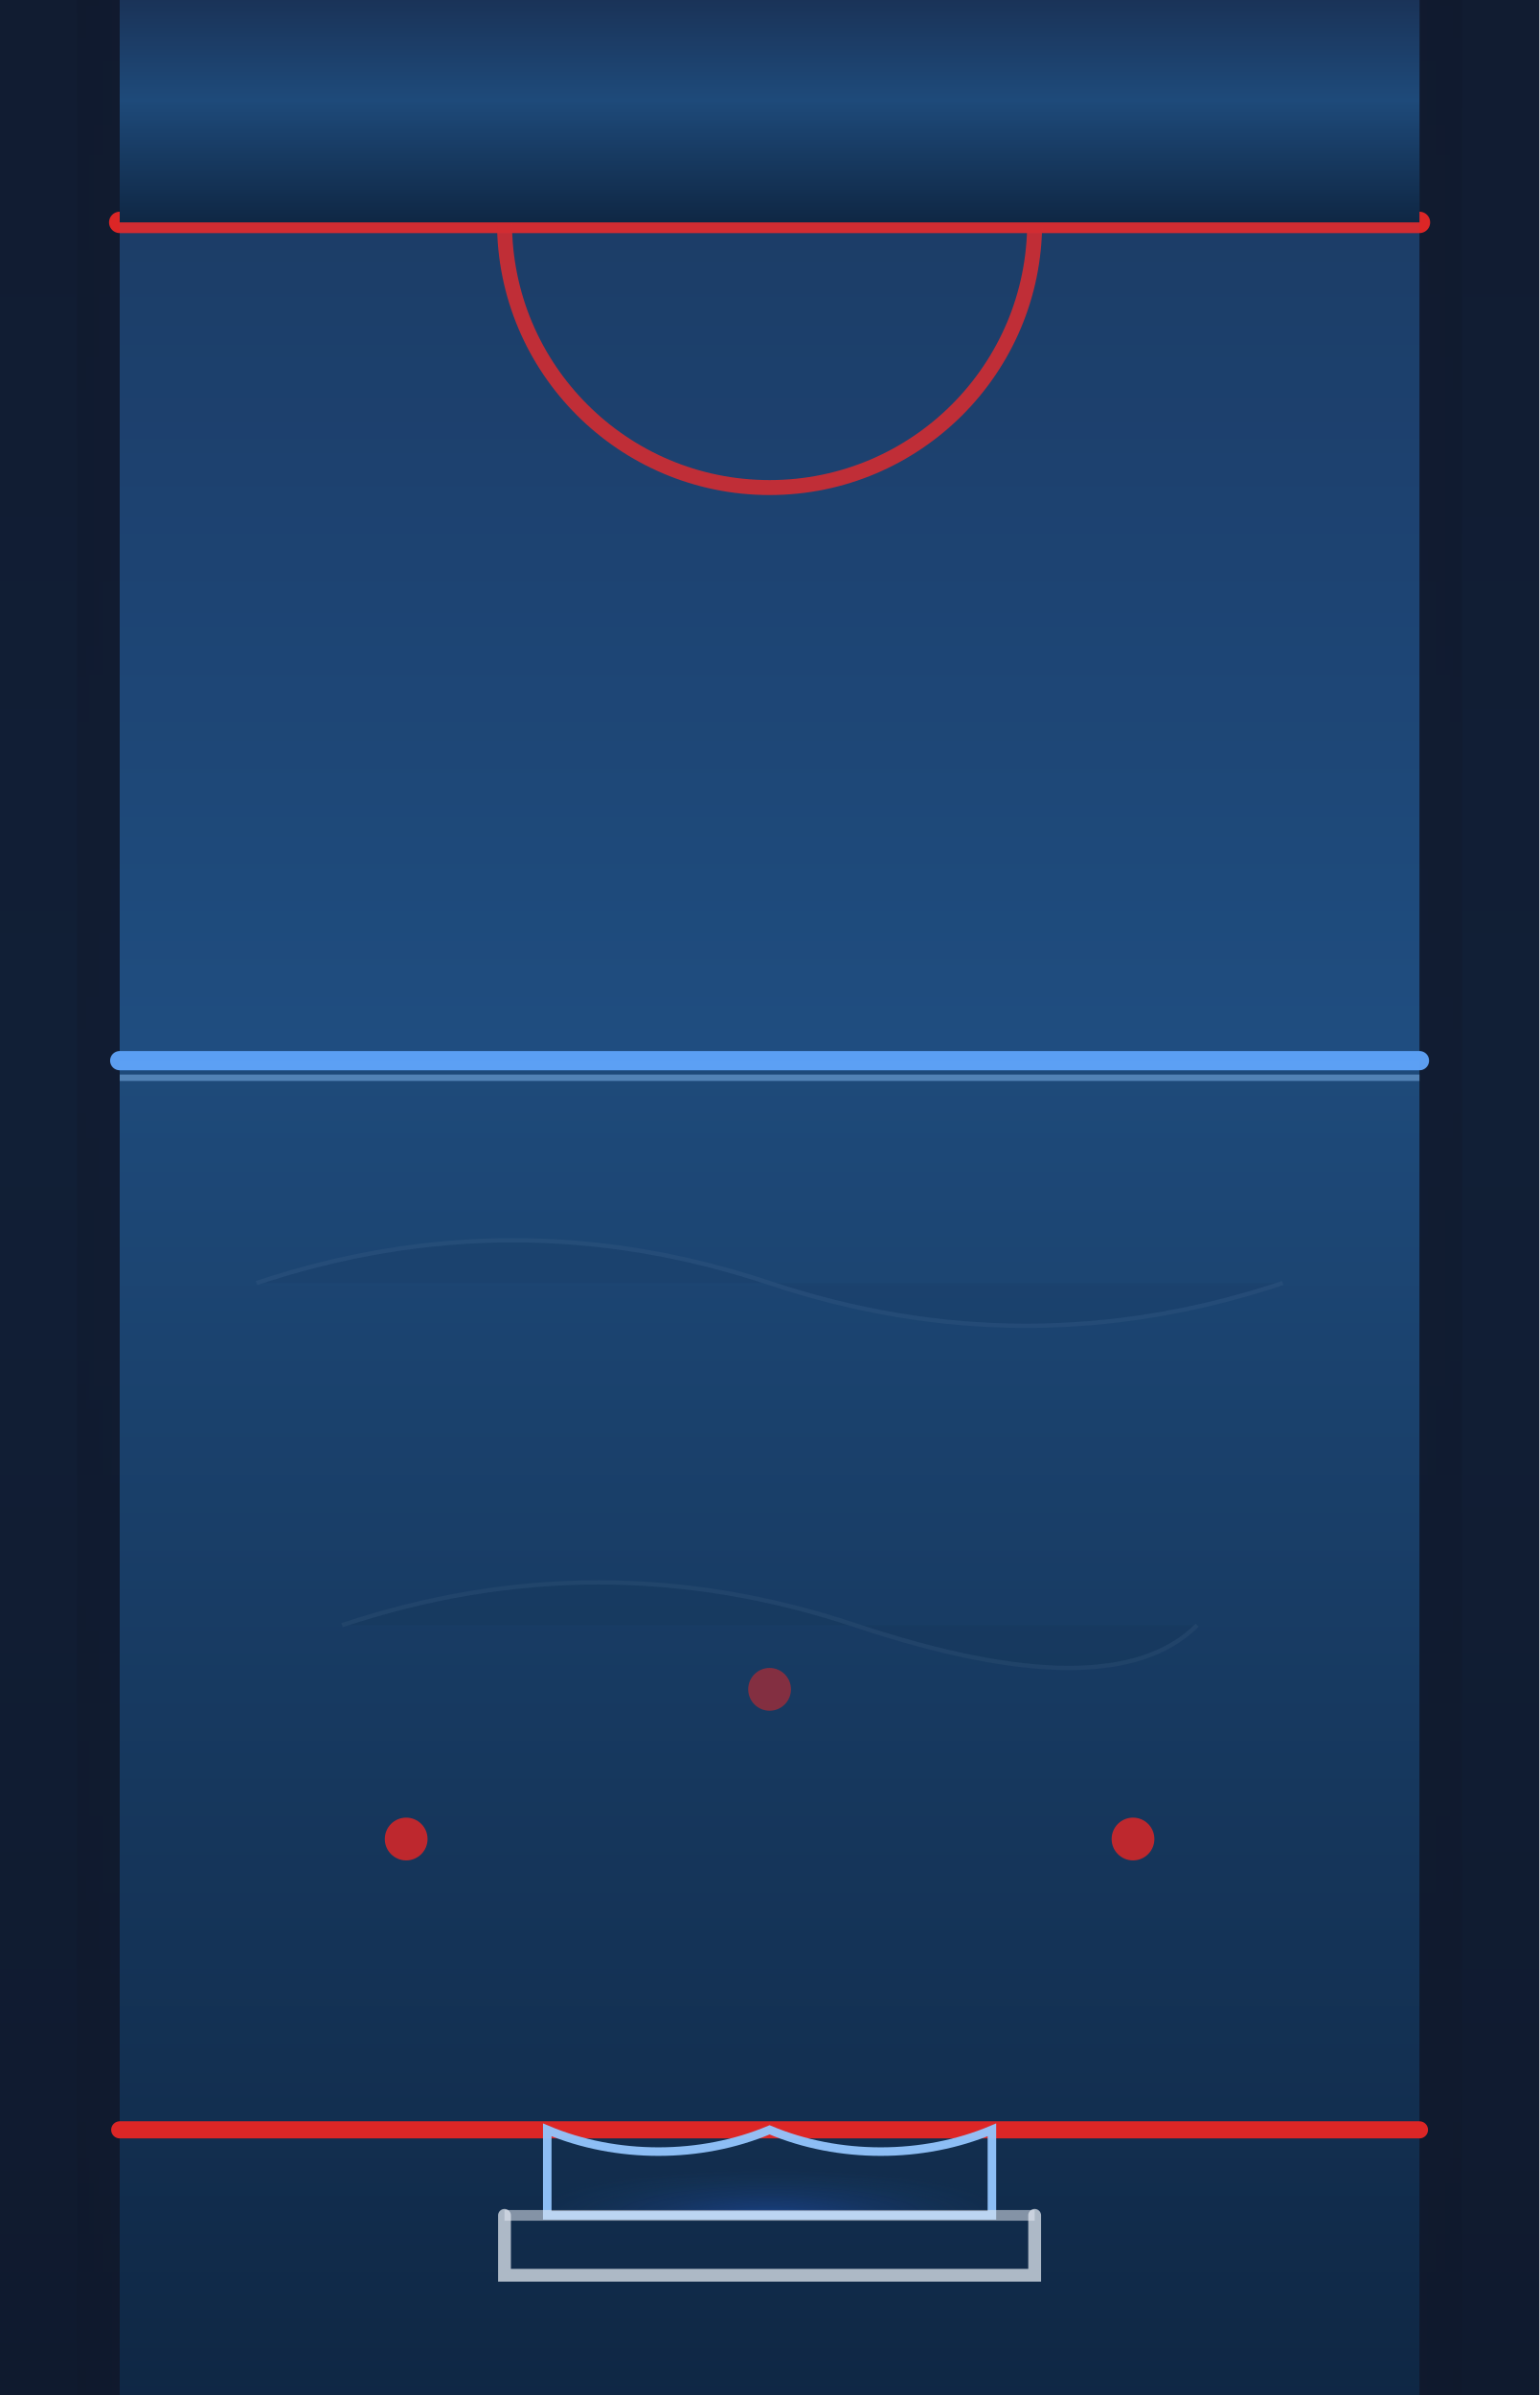
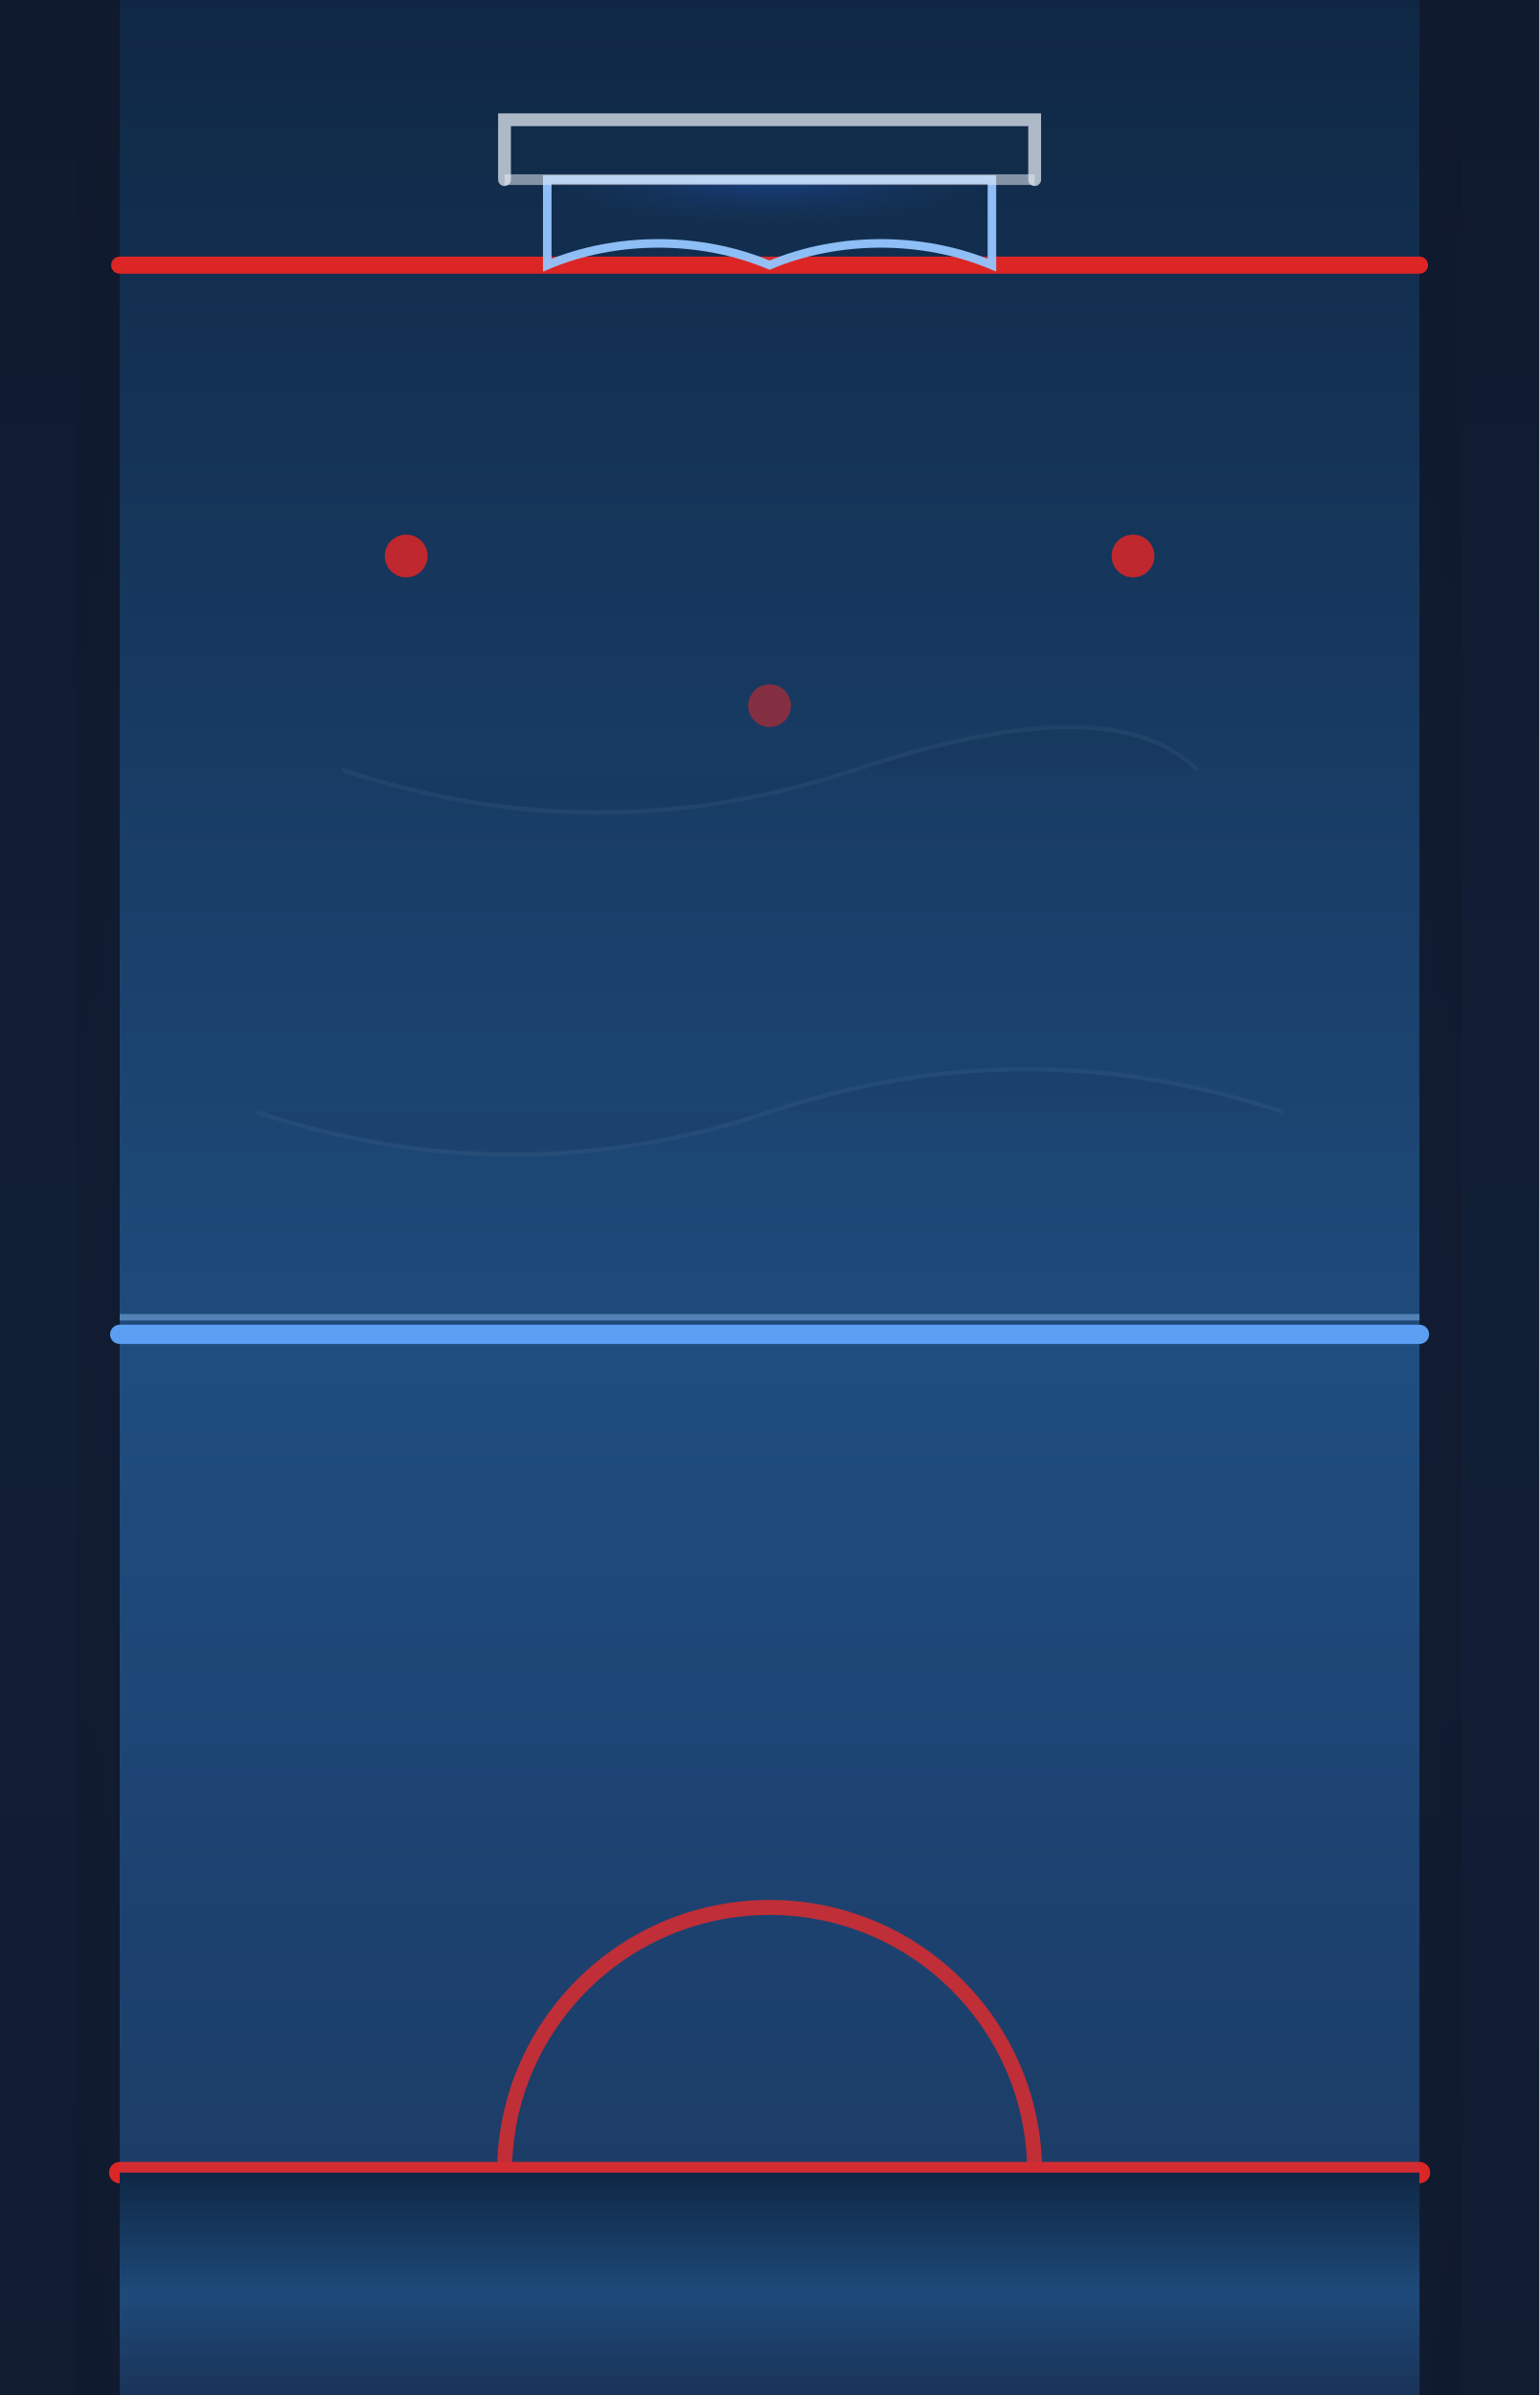
<svg xmlns="http://www.w3.org/2000/svg" viewBox="0 0 360 560" aria-hidden="true">
  <defs>
    <linearGradient id="ice" x1="0" y1="0" x2="0" y2="1">
      <stop offset="0%" stop-color="#1a3358" />
      <stop offset="45%" stop-color="#1e4a7a" />
      <stop offset="100%" stop-color="#0f2744" />
    </linearGradient>
    <linearGradient id="boards" x1="0" y1="0" x2="1" y2="0">
      <stop offset="0%" stop-color="#0c1220" />
      <stop offset="8%" stop-color="#1e293b" />
      <stop offset="92%" stop-color="#1e293b" />
      <stop offset="100%" stop-color="#0c1220" />
    </linearGradient>
    <radialGradient id="creaseIce" cx="50%" cy="100%" r="55%">
      <stop offset="0%" stop-color="#2563eb" stop-opacity="0.35" />
      <stop offset="100%" stop-color="#1e4a7a" stop-opacity="0" />
    </radialGradient>
  </defs>
-   <rect width="360" height="560" fill="url(#ice)" />
-   <rect x="18" y="0" width="324" height="560" fill="url(#boards)" opacity="0.35" />
-   <rect x="28" y="0" width="304" height="560" fill="url(#ice)" />
-   <rect x="0" y="0" width="28" height="560" fill="#0f172a" opacity="0.85" />
-   <rect x="332" y="0" width="28" height="560" fill="#0f172a" opacity="0.85" />
-   <line x1="28" y1="52" x2="332" y2="52" stroke="#dc2626" stroke-width="5" stroke-linecap="round" />
-   <circle cx="180" cy="52" r="62" fill="none" stroke="#dc2626" stroke-width="3.5" opacity="0.9" />
-   <rect x="28" y="0" width="304" height="52" fill="url(#ice)" />
-   <line x1="28" y1="248" x2="332" y2="248" stroke="#60a5fa" stroke-width="4.5" stroke-linecap="round" opacity="0.95" />
-   <line x1="28" y1="252" x2="332" y2="252" stroke="#93c5fd" stroke-width="1.5" opacity="0.45" />
-   <rect x="28" y="52" width="304" height="196" fill="#3b82f6" opacity="0.06" />
-   <line x1="28" y1="498" x2="332" y2="498" stroke="#dc2626" stroke-width="4" stroke-linecap="round" />
-   <path d="M 180 498        A 52 38 0 0 1 128 498        L 128 518        L 232 518        L 232 498        A 52 38 0 0 1 180 498 Z" fill="url(#creaseIce)" stroke="#93c5fd" stroke-width="2" opacity="0.95" />
-   <path d="M 118 518 L 118 532 L 242 532 L 242 518" fill="none" stroke="#e2e8f0" stroke-width="3" stroke-linecap="round" opacity="0.75" />
-   <line x1="118" y1="518" x2="242" y2="518" stroke="#e2e8f0" stroke-width="2.5" opacity="0.55" />
-   <circle cx="95" cy="430" r="5" fill="#dc2626" opacity="0.85" />
-   <circle cx="265" cy="430" r="5" fill="#dc2626" opacity="0.85" />
-   <circle cx="180" cy="395" r="5" fill="#dc2626" opacity="0.55" />
-   <g stroke="#ffffff" stroke-width="1" opacity="0.04">
-     <path d="M 60 300 Q 120 280 180 300 T 300 300" />
-     <path d="M 80 380 Q 140 360 200 380 T 280 380" />
+   <g transform="translate(0,560) scale(1,-1)">
+     <rect width="360" height="560" fill="url(#ice)" />
+     <rect x="18" y="0" width="324" height="560" fill="url(#boards)" opacity="0.35" />
+     <rect x="28" y="0" width="304" height="560" fill="url(#ice)" />
+     <rect x="0" y="0" width="28" height="560" fill="#0f172a" opacity="0.85" />
+     <rect x="332" y="0" width="28" height="560" fill="#0f172a" opacity="0.85" />
+     <line x1="28" y1="52" x2="332" y2="52" stroke="#dc2626" stroke-width="5" stroke-linecap="round" />
+     <circle cx="180" cy="52" r="62" fill="none" stroke="#dc2626" stroke-width="3.5" opacity="0.9" />
+     <rect x="28" y="0" width="304" height="52" fill="url(#ice)" />
+     <line x1="28" y1="248" x2="332" y2="248" stroke="#60a5fa" stroke-width="4.5" stroke-linecap="round" opacity="0.95" />
+     <line x1="28" y1="252" x2="332" y2="252" stroke="#93c5fd" stroke-width="1.5" opacity="0.45" />
+     <rect x="28" y="52" width="304" height="196" fill="#3b82f6" opacity="0.06" />
+     <line x1="28" y1="498" x2="332" y2="498" stroke="#dc2626" stroke-width="4" stroke-linecap="round" />
+     <path d="M 180 498        A 52 38 0 0 1 128 498        L 128 518        L 232 518        L 232 498        A 52 38 0 0 1 180 498 Z" fill="url(#creaseIce)" stroke="#93c5fd" stroke-width="2" opacity="0.95" />
+     <path d="M 118 518 L 118 532 L 242 532 L 242 518" fill="none" stroke="#e2e8f0" stroke-width="3" stroke-linecap="round" opacity="0.75" />
+     <line x1="118" y1="518" x2="242" y2="518" stroke="#e2e8f0" stroke-width="2.5" opacity="0.55" />
+     <circle cx="95" cy="430" r="5" fill="#dc2626" opacity="0.85" />
+     <circle cx="265" cy="430" r="5" fill="#dc2626" opacity="0.85" />
+     <circle cx="180" cy="395" r="5" fill="#dc2626" opacity="0.55" />
+     <g stroke="#ffffff" stroke-width="1" opacity="0.04">
+       <path d="M 60 300 Q 120 280 180 300 T 300 300" />
+       <path d="M 80 380 Q 140 360 200 380 T 280 380" />
+     </g>
  </g>
</svg>
